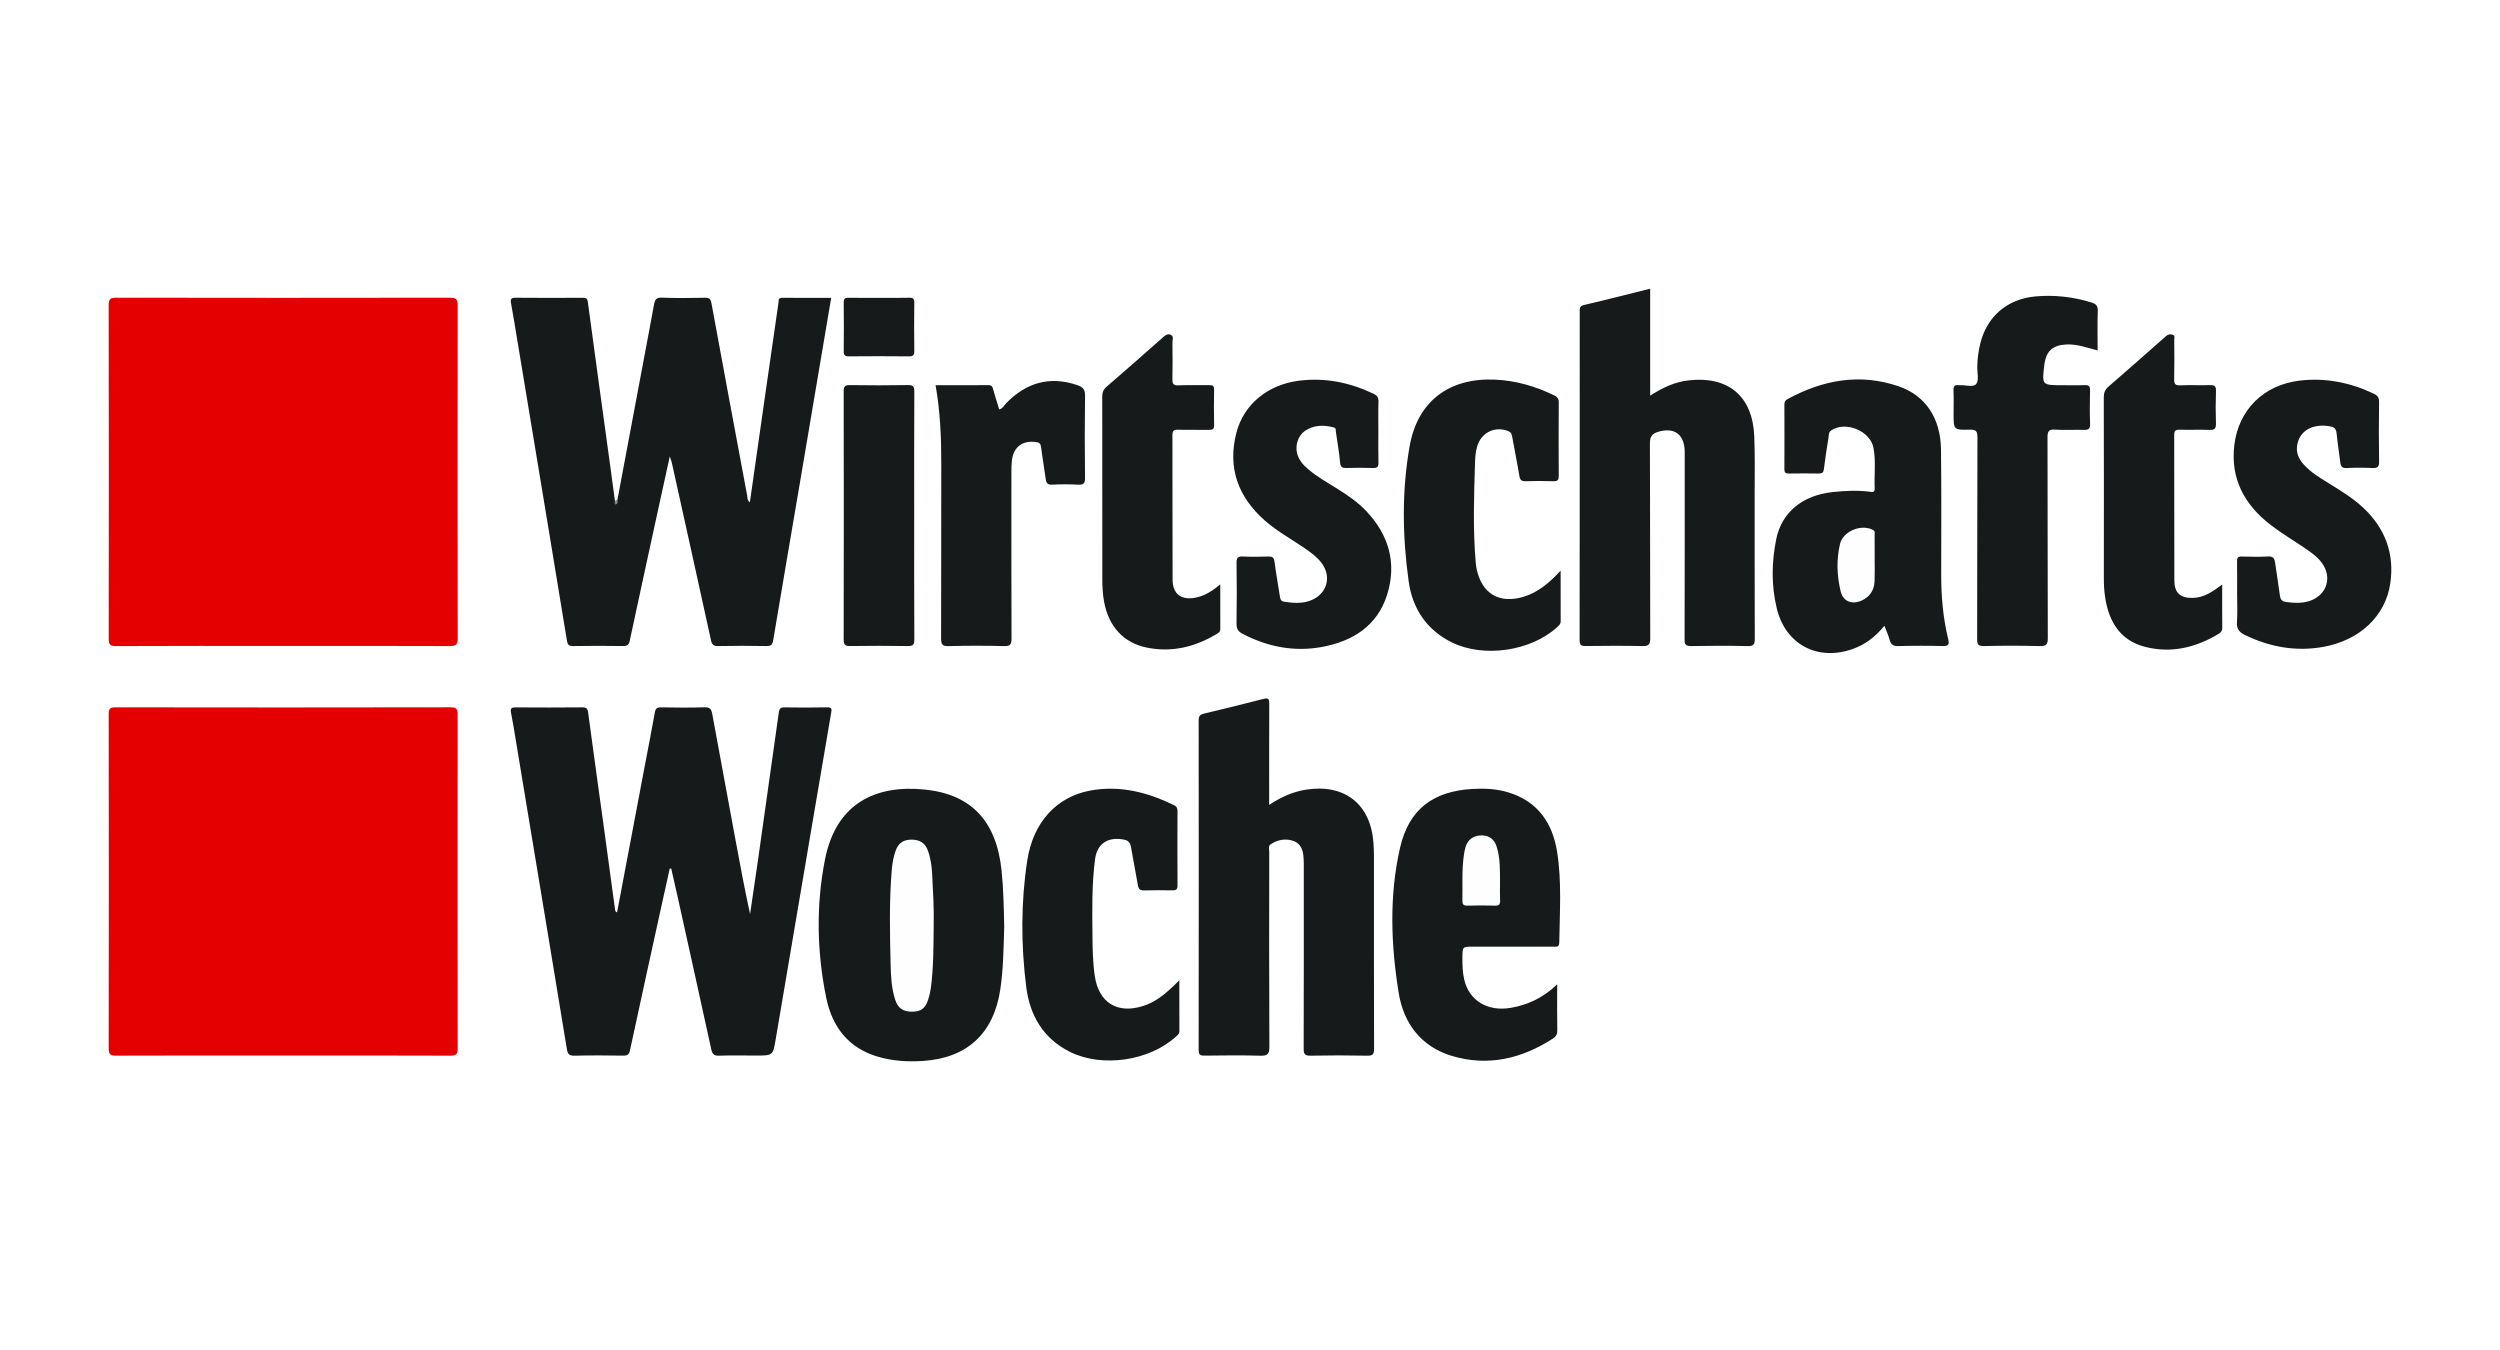
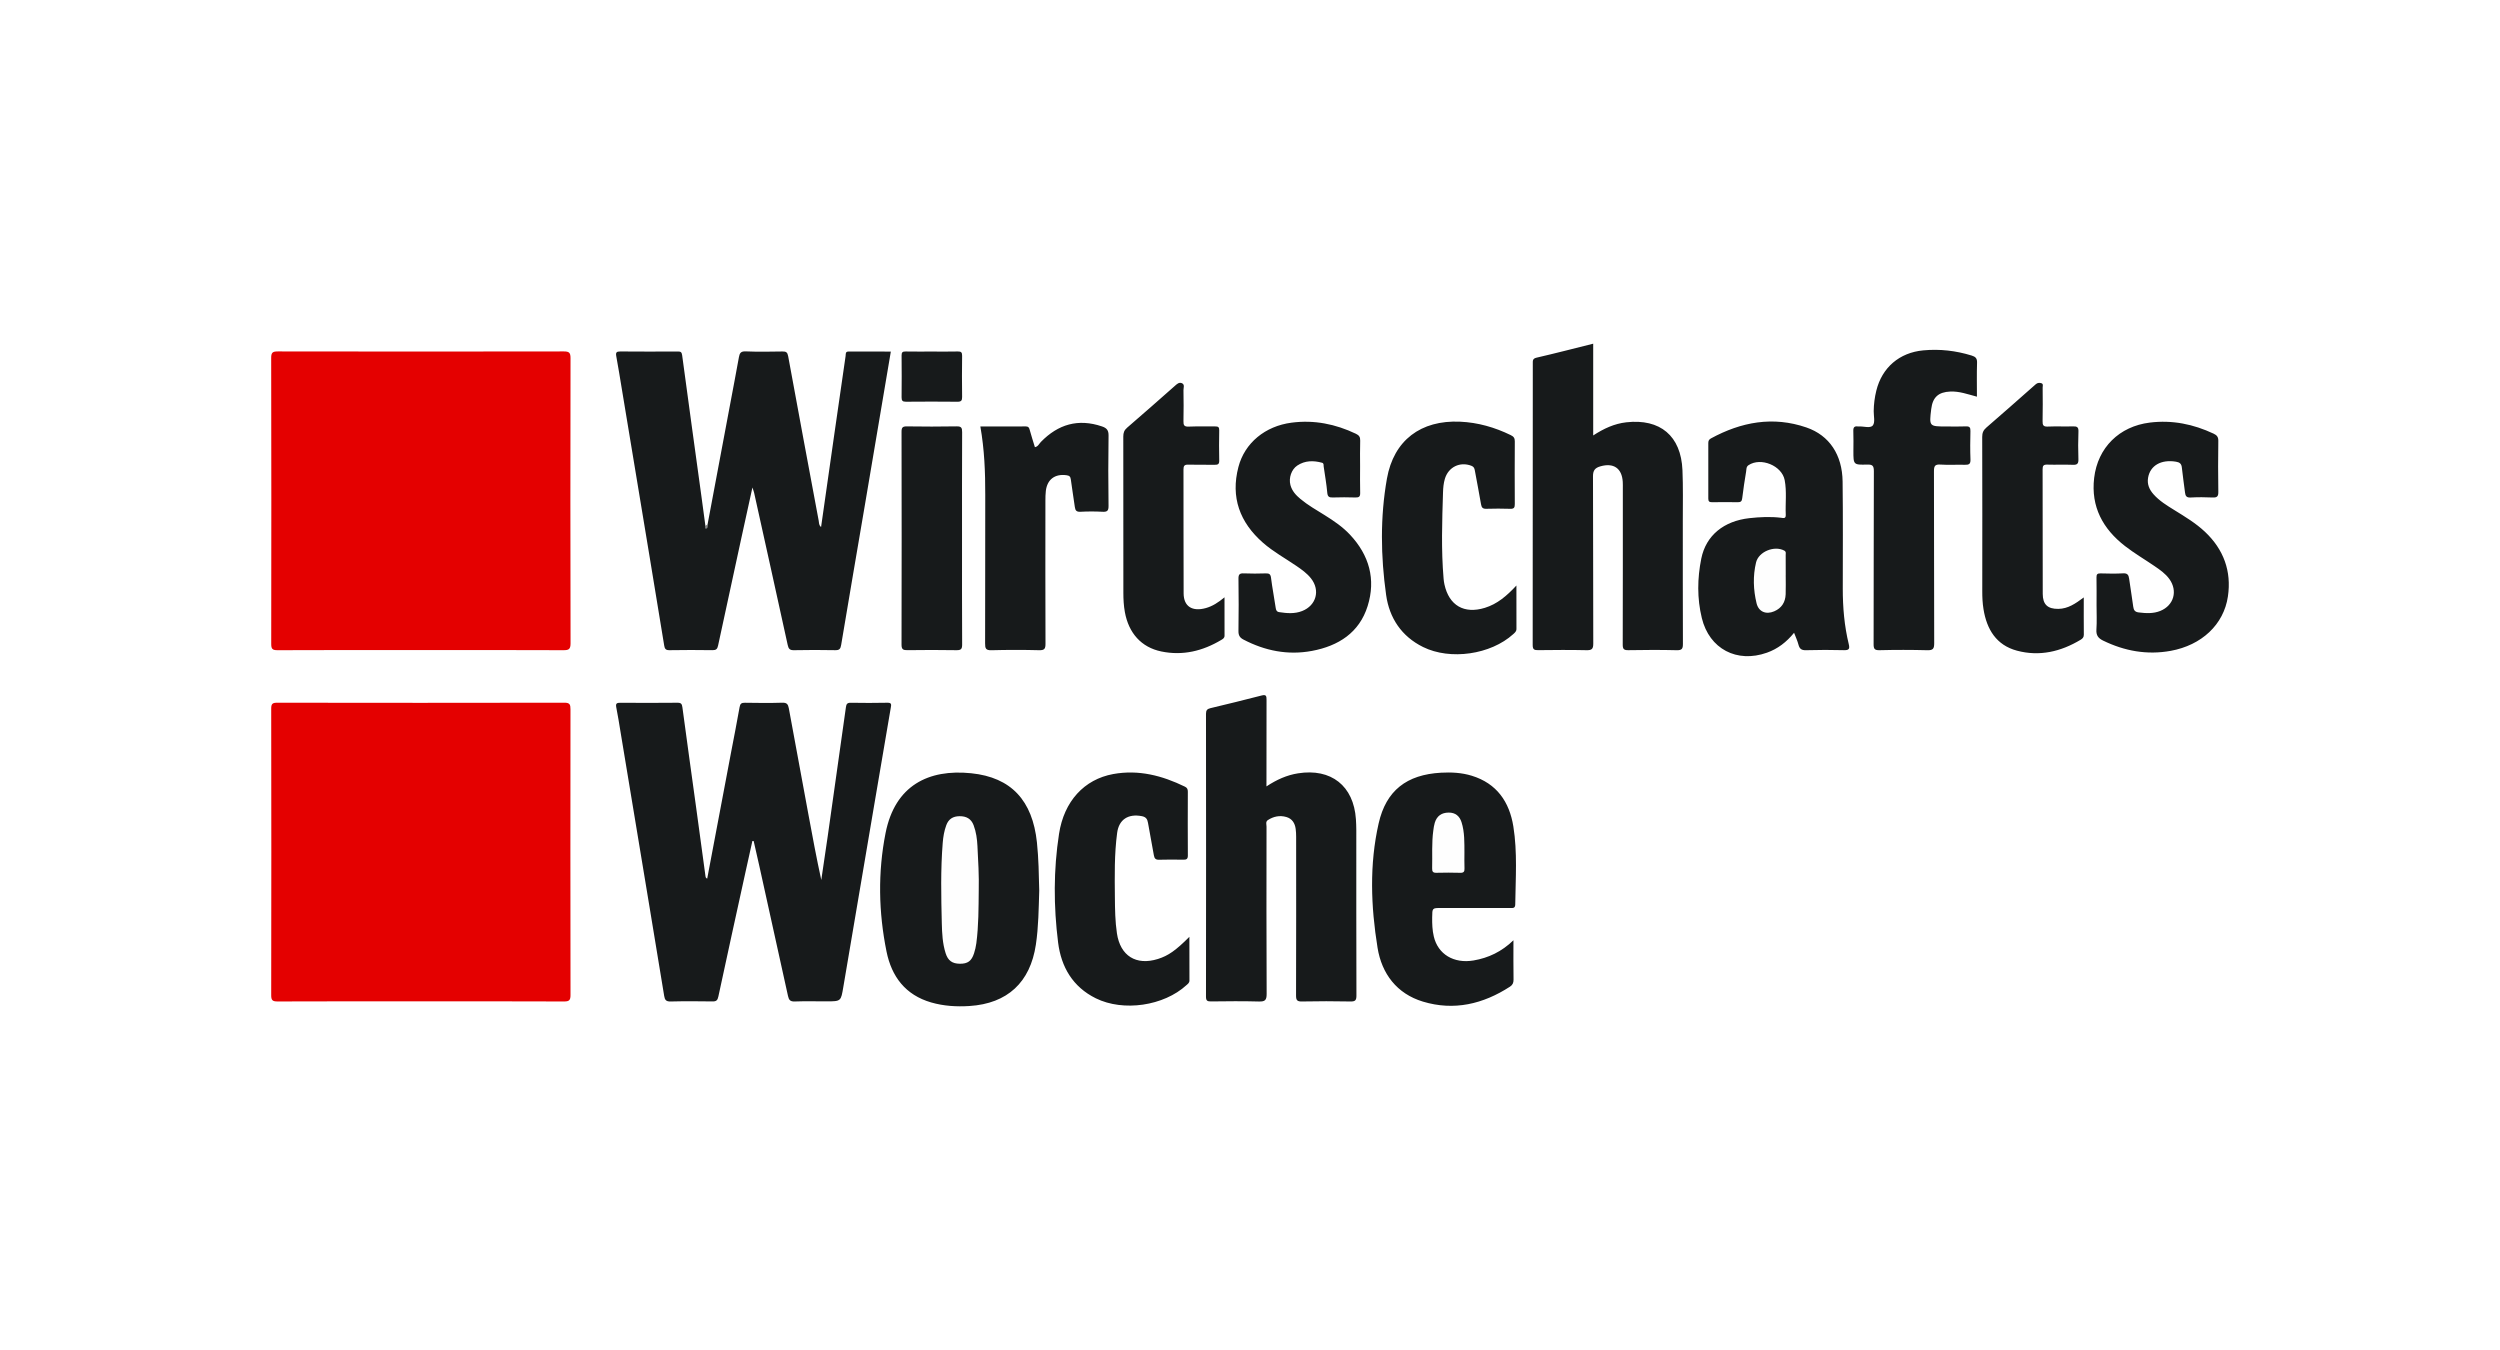
- <svg xmlns="http://www.w3.org/2000/svg" width="400" height="216" viewBox="0 92 400 216">
-   <path fill="#E40000" d="M45.276 195.348c-8.908 0-17.816-.018-26.727.025-.978.004-1.158-.288-1.157-1.196.027-17.778.031-35.556-.007-53.333-.002-1.041.299-1.213 1.261-1.211 17.777.03 35.556.031 53.333 0 .993-.002 1.254.236 1.252 1.246-.034 17.737-.037 35.475.005 53.212.003 1.131-.36 1.283-1.354 1.279-8.868-.037-17.737-.022-26.606-.022zm.021 65.536c-8.908 0-17.816-.015-26.726.021-.93.005-1.185-.217-1.183-1.17.031-17.816.03-35.633.001-53.449-.001-.899.214-1.117 1.115-1.115 17.856.029 35.713.031 53.57-.004 1.019-.003 1.149.348 1.148 1.227-.021 17.777-.024 35.555.006 53.33.001.969-.28 1.187-1.208 1.183-8.906-.037-17.814-.023-26.723-.023z" />
-   <path fill="#171A1B" d="M107.16 230.964c-.444 2.005-.895 4.009-1.333 6.015-1.682 7.67-3.371 15.338-5.017 23.015-.148.698-.385.917-1.083.907-2.608-.037-5.22-.06-7.828.01-.846.021-1.079-.303-1.197-1.041-.884-5.462-1.793-10.918-2.697-16.376-1.807-10.914-3.615-21.829-5.425-32.743-.263-1.581-.504-3.168-.819-4.738-.156-.779.186-.834.813-.83 3.532.022 7.065.031 10.599-.007.678-.008.845.212.93.849.833 6.24 1.708 12.475 2.565 18.711.583 4.252 1.158 8.504 1.736 12.755.027.196.046.405.327.493l4.438-23.476c.537-2.835 1.106-5.663 1.602-8.506.114-.655.349-.834.99-.823 2.328.037 4.658.062 6.985-.01.834-.025 1.071.293 1.205 1.025 1.207 6.623 2.439 13.242 3.666 19.861.751 4.058 1.503 8.114 2.395 12.186.396-2.688.803-5.375 1.187-8.064a8218.355 8218.355 0 0 0 3.41-24.179c.081-.585.251-.828.885-.817 2.288.034 4.577.049 6.864-.006.796-.02.718.357.628.877-1.06 6.203-2.115 12.406-3.17 18.61-1.9 11.183-3.81 22.364-5.693 33.55-.45 2.668-.41 2.676-3.168 2.676-1.968 0-3.938-.051-5.901.022-.822.03-1.089-.277-1.25-1.017-1.77-8.101-3.565-16.194-5.357-24.291-.341-1.541-.698-3.08-1.049-4.619a16.437 16.437 0 0 1-.238-.019zm-8.363-59.049l4.236-22.56c.539-2.874 1.093-5.746 1.609-8.624.135-.75.33-1.15 1.268-1.109 2.283.099 4.574.056 6.861.018.682-.011.932.15 1.064.883 1.873 10.246 3.792 20.484 5.702 30.723.07.38.009.809.44 1.138.826-5.792 1.643-11.535 2.464-17.277.699-4.88 1.404-9.76 2.112-14.639.052-.355-.084-.825.576-.82 2.604.021 5.207.009 7.861.009-1.635 9.663-3.245 19.221-4.867 28.779-1.468 8.651-2.962 17.298-4.402 25.954-.124.748-.337.991-1.104.978a194.029 194.029 0 0 0-7.705.002c-.775.017-1.009-.261-1.164-.974-2.067-9.467-4.167-18.928-6.263-28.389-.05-.227-.141-.444-.317-.992-.735 3.352-1.404 6.389-2.065 9.428-1.455 6.691-2.914 13.382-4.346 20.078-.133.623-.368.853-1.026.844a252.187 252.187 0 0 0-8.066.004c-.716.013-.868-.32-.961-.89a9280.06 9280.06 0 0 0-2.71-16.489c-1.727-10.437-3.454-20.874-5.184-31.311-.34-2.056-.668-4.114-1.047-6.163-.128-.694.047-.884.759-.877 3.572.034 7.145.024 10.717.006.517-.003.734.083.815.685 1.171 8.741 2.382 17.477 3.582 26.213.256 1.867.503 3.734.755 5.602.076.075.136.276.175.242.13-.117.15-.314.231-.472zm104.27 48.869c1.938-1.273 3.801-2.107 5.893-2.438 6.175-.979 10.38 2.328 10.797 8.559.045.681.072 1.363.073 2.046.004 10.276-.011 20.556.023 30.833.003.895-.207 1.145-1.116 1.126a217.562 217.562 0 0 0-9.032-.001c-.907.02-1.122-.227-1.118-1.123.034-9.876.021-19.753.018-29.629 0-.479-.025-.963-.088-1.438-.139-1.081-.667-1.918-1.745-2.228-1.217-.35-2.389-.112-3.445.578-.459.301-.247.813-.248 1.226-.013 10.397-.031 20.797.021 31.194.006 1.193-.322 1.457-1.46 1.425-2.968-.085-5.94-.052-8.912-.013-.718.01-.946-.148-.944-.916.023-17.584.022-35.168.001-52.752 0-.656.224-.899.817-1.043 3.192-.768 6.384-1.539 9.561-2.368.857-.224.92.106.918.811-.022 4.857-.013 9.716-.013 14.573l-.001 1.578zm60.961-82.594v17.118c1.979-1.286 3.94-2.2 6.18-2.453 6.313-.713 10.202 2.53 10.473 8.919.132 3.125.063 6.26.063 9.391.007 7.667-.013 15.333.021 22.999.003.882-.138 1.237-1.145 1.212-3.009-.077-6.021-.06-9.029-.007-.844.015-1.061-.212-1.057-1.057.029-9.713.02-19.426.02-29.139 0-.401.011-.804-.013-1.204-.153-2.554-1.724-3.607-4.19-2.894-.99.287-1.37.762-1.364 1.858.047 10.396.014 20.791.053 31.186.004 1.006-.256 1.275-1.253 1.253-3.01-.067-6.021-.046-9.03-.009-.737.009-1.021-.119-1.021-.958.026-17.5.021-35 .02-52.5 0-.524-.063-.935.703-1.11 3.464-.797 6.909-1.693 10.569-2.605zM160.676 240.238c-.11 3.365-.127 6.732-.629 10.078-1.053 7.022-5.286 10.979-12.387 11.437-2.413.155-4.81.013-7.15-.666-4.801-1.392-7.38-4.825-8.326-9.497-1.487-7.344-1.632-14.771-.175-22.119 1.761-8.878 8.021-11.955 15.973-11.142 7.488.767 11.437 5.106 12.263 12.896.316 2.998.362 6.005.431 9.013zm140.829-48.118c-1.424 1.754-3.046 2.998-5.06 3.715-5.6 1.996-10.747-.696-12.152-6.454-.897-3.679-.841-7.425-.099-11.103.881-4.347 4.225-7.015 8.993-7.542 1.96-.217 3.917-.307 5.882-.073.412.049.918.226.884-.541-.098-2.161.209-4.337-.201-6.483-.52-2.705-4.455-4.309-6.746-2.785-.451.3-.381.77-.447 1.175-.273 1.66-.531 3.324-.73 4.995-.066.563-.263.749-.817.74a154.443 154.443 0 0 0-4.813-.001c-.515.007-.701-.156-.698-.684.017-3.45.015-6.901.001-10.352-.002-.41.125-.666.486-.862 5.665-3.085 11.595-4.188 17.819-2.046 4.292 1.476 6.691 5.113 6.752 10.085.082 6.66.038 13.321.032 19.981-.004 3.501.291 6.969 1.12 10.376.203.834.056 1.129-.869 1.107a128.331 128.331 0 0 0-7.101.006c-.85.026-1.213-.257-1.416-1.035-.179-.693-.493-1.351-.82-2.219zm-52.357 57.369c0 2.618-.021 4.985.016 7.352.009.591-.181.988-.654 1.298-5.021 3.262-10.458 4.553-16.258 2.793-4.86-1.475-7.672-5.187-8.457-10.039-1.247-7.709-1.542-15.507.2-23.197 1.391-6.143 5.229-9.111 11.648-9.469 1.935-.107 3.854-.009 5.718.563 4.677 1.435 7.031 4.876 7.771 9.469.771 4.813.416 9.687.353 14.537-.011.772-.466.675-.946.675-4.293-.003-8.587-.002-12.882-.002-1.666 0-1.65 0-1.67 1.729-.014 1.209.025 2.414.303 3.589.78 3.317 3.735 5.094 7.409 4.472 2.783-.474 5.239-1.633 7.449-3.77zm86.472-101.415c-1.741-.46-3.291-1.031-4.971-.958-2.217.096-3.288 1.057-3.556 3.26-.396 3.257-.396 3.257 2.849 3.257 1.204 0 2.41.041 3.611-.016.707-.034.874.217.855.885-.044 1.765-.063 3.533.007 5.296.034.846-.289 1.004-1.034.982-1.522-.045-3.056.065-4.572-.041-1.072-.074-1.209.341-1.207 1.282.033 10.674.006 21.349.046 32.023.004 1.032-.2 1.364-1.298 1.332a169.547 169.547 0 0 0-8.907-.005c-.932.021-1.103-.262-1.1-1.134.03-10.754.004-21.509.047-32.263.003-1.015-.252-1.262-1.248-1.233-2.567.072-2.569.021-2.569-2.528 0-1.244.039-2.49-.015-3.731-.031-.704.219-.955.888-.85.039.006.08.003.12 0 .907-.065 2.147.401 2.633-.199.457-.565.152-1.755.162-2.67.015-1.29.179-2.56.486-3.809 1.063-4.315 4.306-7.106 8.767-7.521 3.071-.286 6.079.055 9.029.968.692.214 1.028.505 1 1.321-.07 2.083-.023 4.169-.023 6.352zm-115.082 13.004c0 1.645-.032 3.291.015 4.935.02.691-.203.891-.88.868a64.296 64.296 0 0 0-4.212-.001c-.677.021-.979-.114-1.048-.887-.146-1.634-.436-3.256-.67-4.882-.038-.26.063-.612-.304-.711-1.606-.435-3.185-.431-4.623.526-1.087.722-1.631 2.313-1.273 3.643.291 1.091 1.021 1.889 1.867 2.592 1.393 1.157 2.964 2.049 4.493 3 1.708 1.061 3.366 2.189 4.749 3.662 3.582 3.816 4.852 8.316 3.295 13.308-1.555 4.988-5.472 7.452-10.386 8.373-4.485.841-8.76-.008-12.797-2.121-.686-.359-.934-.801-.92-1.597.054-3.249.049-6.5.003-9.749-.011-.795.212-1.034 1.002-.997 1.361.064 2.729.046 4.091.005.634-.019.892.136.979.826.234 1.867.599 3.718.868 5.581.065.456.185.75.673.824 1.438.217 2.869.34 4.27-.212 2.641-1.04 3.406-3.87 1.644-6.094-.758-.955-1.74-1.649-2.736-2.331-2.083-1.424-4.312-2.642-6.218-4.313-4.329-3.797-6.06-8.479-4.583-14.134 1.175-4.503 5.009-7.623 9.9-8.266 4.227-.555 8.203.251 12.021 2.071.592.282.818.607.798 1.269-.053 1.601-.018 3.207-.018 4.812zm137.4 25.895c0-1.726.021-3.452-.012-5.178-.012-.574.163-.767.746-.751 1.402.037 2.813.069 4.213-.011.802-.045 1.033.288 1.128.984.238 1.748.543 3.486.768 5.235.085.658.322.99 1.021 1.074 1.37.166 2.724.247 4.031-.283 2.523-1.024 3.288-3.725 1.694-5.94-.742-1.032-1.771-1.736-2.798-2.438-1.82-1.243-3.731-2.365-5.471-3.712-4.139-3.206-6.405-7.339-5.769-12.724.673-5.673 4.702-9.618 10.383-10.321 4.19-.518 8.126.29 11.911 2.069.612.287.881.624.87 1.347a298.69 298.69 0 0 0 .002 9.513c.016.871-.261 1.085-1.084 1.046-1.36-.065-2.73-.07-4.093.003-.759.04-.962-.282-1.037-.937-.18-1.553-.439-3.098-.591-4.653-.071-.749-.449-.984-1.114-1.094-2.75-.454-4.797.719-5.185 2.993-.207 1.211.229 2.202 1.007 3.082 1.105 1.251 2.521 2.104 3.917 2.969 1.978 1.226 3.973 2.42 5.68 4.027 3.497 3.292 4.986 7.368 4.29 12.073-.777 5.265-4.924 9.099-10.672 10.146-4.411.804-8.607.042-12.62-1.913-.888-.433-1.313-.978-1.243-2.032.105-1.518.028-3.048.028-4.574zm-169.247 61.873c0 2.881-.008 5.516.01 8.147.002.442-.299.633-.556.868-4.229 3.878-11.771 4.998-16.915 2.455-4.297-2.125-6.46-5.838-7.033-10.406-.847-6.752-.868-13.539.175-20.281.938-6.072 4.688-10.154 10.101-11.146 4.736-.865 9.141.283 13.378 2.346.426.207.55.48.549.938-.016 3.974-.022 7.946.004 11.92.006.697-.321.779-.883.771-1.483-.021-2.971-.042-4.455.009-.662.023-.898-.218-1.004-.841-.34-2.016-.754-4.018-1.091-6.031-.12-.719-.378-1.111-1.162-1.262-2.501-.477-4.259.595-4.596 3.123-.531 3.984-.459 8.007-.423 12.02.021 2.243.049 4.492.383 6.725.629 4.205 3.582 6.052 7.653 4.777 1.911-.601 3.322-1.58 5.865-4.132zm61.01-65.542c0 2.899-.01 5.496.008 8.092.003.48-.306.712-.599.979-4.2 3.818-11.737 4.918-16.825 2.403-4.025-1.99-6.286-5.413-6.89-9.71-1.013-7.221-1.123-14.506.151-21.706 1.266-7.152 6.321-10.947 13.646-10.621 3.33.148 6.466 1.05 9.457 2.509.546.266.758.548.753 1.163a874.962 874.962 0 0 0-.002 11.683c.005.654-.133.926-.852.899a69.688 69.688 0 0 0-4.456-.003c-.658.018-.889-.209-.996-.863-.343-2.095-.78-4.175-1.149-6.267-.075-.434-.191-.719-.643-.893-2.137-.829-4.298.233-4.952 2.438-.243.82-.318 1.661-.345 2.497-.166 5.375-.353 10.753.109 16.125.03.358.079.718.156 1.069.858 3.937 3.672 5.567 7.544 4.371 2.299-.708 4.061-2.199 5.885-4.165zm-100.009-29.67c2.877 0 5.682.009 8.486-.009.461-.003.6.197.709.602.293 1.081.64 2.146.98 3.267.578-.096.784-.63 1.12-.976 3.209-3.298 6.956-4.402 11.392-2.896.866.294 1.247.698 1.23 1.706a459.049 459.049 0 0 0-.004 13.12c.013.936-.269 1.146-1.141 1.098a37.96 37.96 0 0 0-4.09.001c-.735.04-.971-.226-1.059-.9-.224-1.708-.531-3.405-.743-5.114-.068-.546-.266-.729-.798-.803-2.156-.302-3.612.766-3.867 2.923-.07.595-.08 1.2-.081 1.801-.006 8.907-.018 17.814.017 26.722.003.916-.196 1.22-1.167 1.198a168.43 168.43 0 0 0-8.906.005c-1.078.032-1.199-.351-1.194-1.284.033-9.228.003-18.457.027-27.685.014-4.252-.151-8.486-.911-12.776zm205.859 31.891c0 2.486-.014 4.723.01 6.958.005.483-.238.726-.6.944-3.693 2.22-7.663 3.159-11.868 2.036-3.86-1.031-5.641-3.978-6.249-7.743-.182-1.109-.232-2.23-.23-3.358.011-9.593.016-19.185-.01-28.777-.001-.745.194-1.246.773-1.744 2.949-2.538 5.856-5.127 8.777-7.699.151-.132.304-.263.452-.396.302-.27.671-.298 1.019-.19.431.134.252.541.254.829.015 2.087.04 4.174-.01 6.26-.019.756.146 1.046.971 1.008 1.562-.071 3.13.013 4.693-.035.734-.023 1.061.114 1.024.958a72.041 72.041 0 0 0-.006 5.176c.021.773-.182 1.065-1.003 1.033-1.604-.063-3.211.015-4.814-.034-.694-.021-.864.21-.862.879.022 7.746.006 15.492.024 23.238.005 1.987.932 2.827 2.921 2.797 1.788-.027 3.174-.973 4.734-2.14zm-160.309-.019c0 2.544-.007 4.85.005 7.156.002.451-.312.616-.617.799-3.465 2.07-7.181 2.976-11.177 2.148-3.73-.772-6.09-3.418-6.804-7.362-.215-1.19-.279-2.388-.278-3.593.004-9.714.008-19.427-.012-29.141-.001-.69.158-1.177.708-1.649 2.982-2.563 5.928-5.17 8.876-7.771.401-.354.811-.78 1.362-.53.56.254.274.855.281 1.294.031 1.926.043 3.854-.001 5.779-.019.749.136 1.058.977 1.021 1.644-.075 3.291-.002 4.937-.033.553-.01.771.117.759.722-.038 1.886-.042 3.773.001 5.659.016.686-.277.785-.858.774-1.646-.029-3.292.021-4.937-.024-.7-.02-.878.229-.876.898.02 7.707-.008 15.414.027 23.12.011 2.432 1.604 3.444 4.146 2.738 1.24-.346 2.311-1.031 3.481-2.005zm-48.97-10.948c0 6.582-.016 13.165.021 19.747.005.836-.201 1.079-1.054 1.064a296.843 296.843 0 0 0-9.149-.005c-.786.01-1.105-.123-1.104-1.023.031-13.245.029-26.49.003-39.735-.002-.798.221-1.001 1.002-.99 3.09.044 6.182.054 9.271-.005.881-.017 1.033.27 1.029 1.079-.034 6.623-.019 13.245-.019 19.868zm-5.594-34.904c1.602 0 3.203.028 4.804-.014.632-.017.813.173.806.806a277.359 277.359 0 0 0 0 7.686c.009.677-.182.892-.872.885-3.203-.034-6.405-.03-9.608-.002-.64.006-.819-.209-.812-.829.027-2.602.027-5.204-.001-7.806-.007-.594.199-.747.76-.737 1.64.03 3.282.011 4.923.011z" />
-   <path fill="#868889" d="M98.797 171.915c.078.335.049.737-.29.792-.235.039-.154-.347-.114-.563l.404-.229z" />
-   <path fill="#FEFEFE" d="M149.39 240.208c-.036 3.285-.02 6.573-.448 9.84a10.521 10.521 0 0 1-.425 1.867c-.469 1.454-1.186 1.964-2.636 1.955-1.422-.011-2.226-.565-2.667-1.96-.576-1.813-.67-3.707-.715-5.585-.12-5.009-.231-10.019.172-15.022.09-1.119.272-2.222.665-3.281.428-1.155 1.249-1.672 2.485-1.68 1.275-.009 2.167.493 2.616 1.689.471 1.248.646 2.564.712 3.885.141 2.762.307 5.523.241 8.292zm150.553-58.871c0 1.2.035 2.4-.008 3.599-.055 1.485-.749 2.589-2.144 3.185-1.527.653-2.905.083-3.288-1.512-.604-2.512-.697-5.075-.093-7.604.482-2.023 3.415-3.204 5.258-2.22.396.211.27.541.272.832.016 1.24.007 2.479.007 3.72h-.004zm-59.941 51.845c0 .963-.03 1.926.012 2.885.026.604-.133.855-.792.836a78.49 78.49 0 0 0-4.447-.002c-.651.019-.811-.233-.795-.84.063-2.361-.109-4.73.221-7.084.064-.475.131-.955.271-1.412.389-1.268 1.268-1.889 2.592-1.898 1.264-.012 2.042.669 2.401 1.8.589 1.856.526 3.793.537 5.715z" />
+ <svg xmlns="http://www.w3.org/2000/svg" version="1.1" id="Ebene_1" x="0px" y="0px" width="400px" height="216px" viewBox="0 0 400 216" enable-background="new 0 0 400 216" xml:space="preserve">
+   <path fill="#E40000" d="M67.31,104.011c-7.639,0-15.279-0.016-22.921,0.021c-0.84,0.003-0.993-0.247-0.993-1.026  c0.023-15.247,0.027-30.493-0.006-45.738c-0.002-0.893,0.256-1.041,1.081-1.039c15.246,0.026,30.494,0.027,45.739,0  c0.852-0.001,1.075,0.203,1.074,1.069c-0.029,15.212-0.032,30.423,0.004,45.635c0.003,0.971-0.308,1.101-1.161,1.098  C82.522,103.998,74.916,104.011,67.31,104.011z M67.328,160.215c-7.64,0-15.279-0.014-22.921,0.019  c-0.797,0.003-1.016-0.188-1.014-1.005c0.027-15.278,0.026-30.559,0.001-45.836c-0.001-0.772,0.184-0.959,0.957-0.957  c15.313,0.025,30.627,0.026,45.942-0.003c0.874-0.004,0.985,0.298,0.984,1.051c-0.018,15.246-0.021,30.493,0.004,45.737  c0.001,0.83-0.24,1.018-1.036,1.014C82.607,160.203,74.969,160.215,67.328,160.215z" />
+   <path fill="#171A1B" d="M120.382,134.556c-0.381,1.719-0.768,3.438-1.143,5.157c-1.443,6.578-2.891,13.153-4.303,19.738  c-0.126,0.598-0.33,0.787-0.929,0.777c-2.236-0.03-4.477-0.05-6.713,0.01c-0.725,0.018-0.925-0.262-1.026-0.893  c-0.759-4.685-1.538-9.363-2.313-14.045c-1.55-9.359-3.1-18.72-4.652-28.08c-0.226-1.356-0.432-2.717-0.703-4.063  c-0.134-0.668,0.16-0.716,0.698-0.712c3.028,0.019,6.058,0.027,9.089-0.006c0.581-0.007,0.725,0.183,0.797,0.729  c0.714,5.352,1.465,10.697,2.2,16.046c0.5,3.646,0.993,7.293,1.488,10.939c0.024,0.168,0.041,0.347,0.281,0.423l3.807-20.135  c0.461-2.43,0.948-4.855,1.374-7.294c0.098-0.562,0.3-0.715,0.849-0.706c1.997,0.033,3.995,0.055,5.991-0.008  c0.715-0.021,0.918,0.252,1.034,0.878c1.035,5.681,2.091,11.356,3.144,17.033c0.644,3.48,1.289,6.96,2.053,10.452  c0.34-2.307,0.688-4.609,1.019-6.916c0.985-6.911,1.96-13.822,2.924-20.737c0.069-0.5,0.215-0.71,0.759-0.7  c1.962,0.029,3.925,0.042,5.886-0.004c0.683-0.018,0.616,0.306,0.539,0.751c-0.909,5.32-1.813,10.64-2.719,15.96  c-1.628,9.592-3.267,19.179-4.882,28.773c-0.386,2.288-0.352,2.295-2.716,2.295c-1.689,0-3.378-0.044-5.062,0.018  c-0.705,0.026-0.934-0.237-1.072-0.872c-1.517-6.946-3.058-13.888-4.594-20.832c-0.292-1.322-0.598-2.642-0.899-3.961  C120.518,134.567,120.45,134.561,120.382,134.556L120.382,134.556z M113.21,83.915l3.633-19.347  c0.461-2.466,0.937-4.928,1.379-7.397c0.115-0.643,0.283-0.985,1.088-0.95c1.957,0.084,3.922,0.047,5.883,0.016  c0.585-0.011,0.8,0.128,0.913,0.757c1.606,8.787,3.252,17.566,4.891,26.348c0.059,0.326,0.007,0.694,0.376,0.976  c0.709-4.967,1.41-9.892,2.113-14.816c0.6-4.186,1.204-8.37,1.812-12.555c0.044-0.304-0.072-0.708,0.494-0.703  c2.232,0.018,4.465,0.008,6.741,0.008c-1.402,8.287-2.782,16.483-4.173,24.68c-1.26,7.419-2.54,14.835-3.775,22.259  c-0.106,0.641-0.289,0.849-0.947,0.838c-2.202-0.044-4.406-0.043-6.608,0.002c-0.665,0.014-0.866-0.224-0.998-0.835  c-1.773-8.119-3.574-16.233-5.372-24.347c-0.043-0.195-0.121-0.381-0.272-0.85c-0.63,2.874-1.204,5.479-1.771,8.085  c-1.249,5.738-2.5,11.477-3.727,17.219c-0.114,0.534-0.316,0.731-0.88,0.724c-2.306-0.036-4.611-0.035-6.917,0.003  c-0.615,0.011-0.745-0.275-0.824-0.764c-0.771-4.713-1.545-9.428-2.324-14.14c-1.481-8.951-2.962-17.902-4.446-26.853  c-0.292-1.763-0.573-3.528-0.897-5.286c-0.11-0.595,0.04-0.758,0.651-0.752c3.063,0.029,6.127,0.021,9.19,0.005  c0.444-0.001,0.63,0.072,0.699,0.588c1.004,7.496,2.043,14.988,3.072,22.48c0.22,1.602,0.432,3.203,0.647,4.804  c0.066,0.064,0.117,0.237,0.15,0.207C113.123,84.219,113.14,84.05,113.21,83.915L113.21,83.915z M202.632,125.825  c1.661-1.092,3.26-1.808,5.054-2.092c5.296-0.839,8.902,1.997,9.26,7.342c0.038,0.583,0.062,1.167,0.063,1.753  c0.003,8.813-0.01,17.63,0.02,26.443c0.003,0.768-0.178,0.982-0.957,0.965c-2.581-0.053-5.164-0.053-7.745,0  c-0.778,0.018-0.963-0.195-0.959-0.963c0.028-8.471,0.018-16.941,0.015-25.41c0-0.412-0.021-0.826-0.075-1.234  c-0.119-0.926-0.572-1.645-1.497-1.909c-1.043-0.301-2.048-0.097-2.953,0.494c-0.395,0.26-0.213,0.698-0.214,1.052  c-0.011,8.916-0.026,17.835,0.019,26.753c0.005,1.022-0.277,1.25-1.252,1.222c-2.545-0.072-5.094-0.044-7.644-0.012  c-0.615,0.01-0.812-0.126-0.809-0.785c0.02-15.081,0.019-30.161,0.001-45.24c0-0.562,0.192-0.771,0.7-0.895  c2.738-0.658,5.475-1.32,8.201-2.03c0.734-0.193,0.788,0.091,0.786,0.694c-0.019,4.166-0.011,8.334-0.011,12.499L202.632,125.825  L202.632,125.825z M254.912,54.991v14.682c1.697-1.104,3.379-1.888,5.301-2.104c5.413-0.611,8.748,2.169,8.98,7.647  c0.113,2.681,0.056,5.37,0.056,8.055c0.005,6.575-0.013,13.149,0.017,19.724c0.003,0.756-0.118,1.06-0.981,1.039  c-2.581-0.066-5.164-0.051-7.743-0.005c-0.725,0.012-0.91-0.182-0.906-0.906c0.024-8.33,0.017-16.661,0.017-24.991  c0-0.344,0.01-0.689-0.012-1.033c-0.131-2.19-1.479-3.094-3.593-2.481c-0.85,0.246-1.175,0.653-1.17,1.594  c0.041,8.915,0.012,17.831,0.045,26.745c0.004,0.863-0.219,1.094-1.074,1.074c-2.581-0.058-5.163-0.039-7.743-0.007  c-0.633,0.007-0.876-0.103-0.876-0.822c0.021-15.008,0.018-30.016,0.017-45.024c0-0.449-0.054-0.801,0.604-0.952  C248.82,56.542,251.774,55.774,254.912,54.991L254.912,54.991z M166.278,142.508c-0.095,2.887-0.109,5.774-0.54,8.644  c-0.903,6.021-4.533,9.415-10.623,9.81c-2.069,0.132-4.125,0.009-6.132-0.572c-4.117-1.193-6.329-4.139-7.14-8.146  c-1.276-6.298-1.399-12.668-0.15-18.969c1.51-7.613,6.879-10.253,13.699-9.555c6.422,0.657,9.809,4.378,10.517,11.059  C166.178,137.349,166.218,139.929,166.278,142.508z M287.053,101.243c-1.223,1.504-2.612,2.571-4.34,3.186  c-4.803,1.711-9.217-0.598-10.421-5.536c-0.77-3.155-0.722-6.367-0.086-9.522c0.757-3.727,3.624-6.015,7.713-6.467  c1.681-0.186,3.359-0.263,5.044-0.063c0.354,0.042,0.788,0.193,0.758-0.464c-0.083-1.854,0.18-3.719-0.172-5.56  c-0.446-2.32-3.82-3.695-5.785-2.389c-0.387,0.258-0.326,0.661-0.383,1.008c-0.234,1.424-0.456,2.851-0.626,4.283  c-0.058,0.483-0.227,0.643-0.701,0.635c-1.376-0.021-2.752-0.021-4.127,0c-0.442,0.005-0.602-0.134-0.599-0.587  c0.014-2.959,0.012-5.919,0-8.879c-0.001-0.352,0.107-0.571,0.416-0.738c4.859-2.646,9.945-3.592,15.283-1.755  c3.681,1.266,5.738,4.385,5.79,8.649c0.07,5.712,0.032,11.424,0.027,17.135c-0.003,3.002,0.25,5.977,0.961,8.899  c0.174,0.716,0.048,0.969-0.745,0.95c-2.03-0.055-4.061-0.053-6.091,0.005c-0.729,0.022-1.04-0.22-1.215-0.888  C287.602,102.552,287.334,101.987,287.053,101.243L287.053,101.243z M242.151,150.443c0,2.244-0.018,4.274,0.015,6.305  c0.007,0.505-0.155,0.848-0.561,1.112c-4.307,2.797-8.97,3.904-13.943,2.396c-4.169-1.266-6.579-4.448-7.253-8.61  c-1.069-6.611-1.322-13.298,0.172-19.895c1.192-5.268,4.484-7.812,9.988-8.119c1.66-0.091,3.307-0.007,4.904,0.483  c4.011,1.229,6.03,4.181,6.664,8.12c0.661,4.127,0.357,8.307,0.303,12.468c-0.01,0.661-0.399,0.577-0.811,0.577  c-3.682-0.002-7.364-0.002-11.049-0.002c-1.427,0-1.414,0-1.432,1.484c-0.012,1.037,0.021,2.069,0.261,3.077  c0.668,2.844,3.202,4.369,6.353,3.836C238.15,153.269,240.255,152.275,242.151,150.443z M316.309,63.469  c-1.492-0.395-2.821-0.885-4.263-0.822c-1.9,0.082-2.819,0.906-3.049,2.795c-0.34,2.793-0.34,2.793,2.442,2.793  c1.032,0,2.067,0.035,3.097-0.013c0.607-0.029,0.75,0.186,0.733,0.759c-0.037,1.515-0.054,3.031,0.006,4.542  c0.03,0.726-0.248,0.861-0.886,0.843c-1.306-0.04-2.621,0.055-3.921-0.035c-0.92-0.064-1.037,0.292-1.035,1.099  c0.028,9.154,0.005,18.309,0.039,27.463c0.004,0.885-0.172,1.17-1.113,1.142c-2.546-0.067-5.093-0.069-7.639-0.004  c-0.799,0.019-0.945-0.224-0.943-0.973c0.025-9.223,0.004-18.445,0.041-27.668c0.002-0.871-0.216-1.083-1.07-1.058  c-2.202,0.061-2.204,0.018-2.204-2.168c0-1.067,0.034-2.136-0.013-3.199c-0.026-0.604,0.188-0.819,0.761-0.729  c0.034,0.004,0.069,0.002,0.104,0c0.777-0.057,1.842,0.344,2.257-0.17c0.393-0.485,0.132-1.505,0.14-2.291  c0.013-1.106,0.152-2.195,0.417-3.267c0.911-3.701,3.692-6.094,7.518-6.449c2.635-0.246,5.215,0.047,7.744,0.829  c0.593,0.184,0.881,0.434,0.857,1.134C316.269,59.807,316.309,61.596,316.309,63.469L316.309,63.469z M217.615,74.621  c0,1.41-0.027,2.822,0.013,4.232c0.017,0.592-0.175,0.764-0.755,0.744c-1.203-0.041-2.409-0.041-3.612-0.001  c-0.58,0.018-0.84-0.098-0.898-0.761c-0.125-1.401-0.374-2.793-0.574-4.187c-0.033-0.223,0.054-0.525-0.262-0.61  c-1.376-0.374-2.731-0.37-3.964,0.451c-0.933,0.62-1.399,1.984-1.093,3.124c0.251,0.937,0.876,1.621,1.603,2.224  c1.193,0.992,2.541,1.757,3.852,2.573c1.466,0.911,2.888,1.876,4.073,3.14c3.071,3.272,4.162,7.132,2.826,11.413  c-1.334,4.278-4.692,6.391-8.907,7.181c-3.846,0.721-7.512-0.006-10.975-1.819c-0.588-0.308-0.801-0.687-0.789-1.37  c0.046-2.786,0.042-5.574,0.002-8.361c-0.009-0.682,0.182-0.887,0.86-0.854c1.167,0.054,2.34,0.039,3.509,0.003  c0.543-0.017,0.765,0.118,0.84,0.709c0.199,1.601,0.513,3.188,0.744,4.786c0.055,0.391,0.158,0.643,0.577,0.706  c1.232,0.187,2.46,0.292,3.661-0.181c2.266-0.893,2.921-3.32,1.41-5.226c-0.649-0.819-1.492-1.415-2.347-2  c-1.786-1.221-3.697-2.266-5.332-3.698c-3.713-3.257-5.198-7.271-3.93-12.122c1.007-3.861,4.295-6.538,8.49-7.089  c3.625-0.476,7.035,0.215,10.31,1.776c0.507,0.242,0.701,0.52,0.685,1.088C217.585,71.867,217.615,73.244,217.615,74.621z   M335.449,96.828c0-1.48,0.019-2.96-0.01-4.44c-0.012-0.493,0.14-0.658,0.64-0.644c1.202,0.032,2.412,0.06,3.613-0.009  c0.688-0.039,0.887,0.246,0.967,0.844c0.204,1.5,0.466,2.989,0.659,4.489c0.073,0.565,0.276,0.849,0.876,0.921  c1.175,0.143,2.335,0.212,3.456-0.243c2.164-0.878,2.819-3.194,1.453-5.094c-0.637-0.886-1.519-1.489-2.399-2.091  c-1.562-1.066-3.2-2.028-4.692-3.184c-3.55-2.749-5.493-6.293-4.947-10.912c0.577-4.864,4.032-8.248,8.904-8.851  c3.594-0.444,6.968,0.249,10.215,1.774c0.525,0.247,0.756,0.536,0.746,1.156c-0.043,2.719-0.042,5.439,0.002,8.158  c0.015,0.747-0.224,0.931-0.93,0.897c-1.166-0.055-2.341-0.061-3.51,0.002c-0.651,0.035-0.825-0.242-0.89-0.803  c-0.154-1.332-0.376-2.657-0.507-3.991c-0.062-0.642-0.385-0.844-0.956-0.938c-2.358-0.389-4.113,0.616-4.446,2.567  c-0.177,1.039,0.196,1.888,0.864,2.644c0.947,1.072,2.161,1.804,3.358,2.546c1.696,1.052,3.407,2.075,4.871,3.454  c3,2.822,4.276,6.318,3.679,10.353c-0.665,4.516-4.222,7.804-9.151,8.702c-3.783,0.689-7.381,0.036-10.822-1.641  c-0.763-0.371-1.127-0.838-1.067-1.743C335.516,99.449,335.449,98.137,335.449,96.828z M190.302,149.891  c0,2.471-0.006,4.73,0.01,6.987c0.001,0.379-0.257,0.544-0.478,0.744c-3.626,3.326-10.094,4.286-14.507,2.105  c-3.685-1.822-5.54-5.007-6.031-8.925c-0.726-5.79-0.744-11.611,0.15-17.394c0.804-5.207,4.02-8.707,8.663-9.559  c4.062-0.74,7.839,0.242,11.473,2.014c0.366,0.177,0.472,0.41,0.471,0.804c-0.014,3.409-0.019,6.813,0.003,10.223  c0.005,0.599-0.275,0.669-0.757,0.662c-1.271-0.02-2.548-0.037-3.821,0.007c-0.568,0.02-0.77-0.187-0.861-0.722  c-0.292-1.729-0.646-3.446-0.936-5.172c-0.103-0.616-0.324-0.952-0.997-1.082c-2.145-0.41-3.652,0.509-3.941,2.678  c-0.456,3.416-0.394,6.866-0.362,10.31c0.018,1.922,0.042,3.852,0.328,5.767c0.539,3.605,3.072,5.19,6.563,4.097  C186.911,152.919,188.122,152.08,190.302,149.891z M242.626,93.682c0,2.486-0.01,4.713,0.006,6.94  c0.003,0.411-0.263,0.609-0.514,0.839c-3.601,3.274-10.065,4.217-14.429,2.06c-3.452-1.706-5.391-4.642-5.909-8.327  c-0.869-6.192-0.963-12.44,0.129-18.616c1.086-6.133,5.422-9.388,11.703-9.108c2.855,0.126,5.546,0.9,8.11,2.151  c0.469,0.228,0.65,0.47,0.646,0.998c-0.021,3.339-0.022,6.679-0.001,10.019c0.004,0.562-0.114,0.794-0.73,0.771  c-1.273-0.042-2.548-0.042-3.821-0.002c-0.564,0.015-0.763-0.18-0.854-0.74c-0.294-1.797-0.669-3.581-0.985-5.375  c-0.064-0.372-0.164-0.616-0.551-0.766c-1.834-0.709-3.687,0.2-4.248,2.091c-0.208,0.703-0.272,1.425-0.295,2.142  c-0.143,4.61-0.304,9.222,0.092,13.829c0.027,0.307,0.069,0.615,0.135,0.916c0.736,3.377,3.148,4.775,6.47,3.749  C239.55,96.646,241.062,95.368,242.626,93.682z M156.857,68.236c2.467,0,4.873,0.008,7.278-0.007  c0.395-0.002,0.514,0.169,0.608,0.516c0.251,0.928,0.549,1.841,0.841,2.802c0.495-0.082,0.672-0.541,0.96-0.838  c2.752-2.827,5.965-3.774,9.771-2.483c0.742,0.252,1.069,0.599,1.054,1.463c-0.055,3.75-0.056,7.501-0.003,11.252  c0.012,0.802-0.23,0.982-0.978,0.941c-1.168-0.063-2.339-0.063-3.508,0.001c-0.631,0.034-0.833-0.193-0.908-0.772  c-0.192-1.464-0.456-2.919-0.638-4.385c-0.058-0.468-0.228-0.625-0.684-0.688c-1.848-0.26-3.097,0.656-3.317,2.506  c-0.06,0.51-0.067,1.029-0.068,1.544c-0.006,7.639-0.016,15.277,0.014,22.917c0.002,0.786-0.168,1.047-1,1.028  c-2.546-0.066-5.093-0.064-7.638,0.004c-0.925,0.028-1.028-0.301-1.024-1.101c0.028-7.915,0.003-15.829,0.023-23.743  C157.65,75.547,157.509,71.916,156.857,68.236L156.857,68.236z M333.403,95.587c0,2.131-0.012,4.05,0.009,5.966  c0.004,0.415-0.204,0.623-0.515,0.81c-3.167,1.904-6.572,2.709-10.179,1.746c-3.311-0.884-4.837-3.412-5.358-6.64  c-0.156-0.952-0.199-1.913-0.197-2.88c0.009-8.227,0.014-16.454-0.009-24.679c-0.001-0.639,0.167-1.069,0.663-1.496  c2.529-2.177,5.021-4.397,7.527-6.602c0.13-0.114,0.26-0.226,0.388-0.34c0.259-0.231,0.575-0.255,0.874-0.163  c0.369,0.114,0.216,0.464,0.218,0.71c0.013,1.791,0.033,3.58-0.01,5.369c-0.015,0.647,0.126,0.897,0.834,0.864  c1.339-0.061,2.685,0.011,4.023-0.03c0.63-0.02,0.911,0.098,0.88,0.822c-0.056,1.479-0.058,2.959-0.005,4.439  c0.017,0.663-0.157,0.913-0.861,0.886c-1.376-0.054-2.754,0.012-4.129-0.03c-0.596-0.018-0.741,0.18-0.739,0.753  c0.02,6.644,0.005,13.287,0.021,19.929c0.003,1.705,0.799,2.425,2.505,2.399C330.876,97.399,332.065,96.587,333.403,95.587  L333.403,95.587z M195.921,95.57c0,2.182-0.006,4.159,0.005,6.137c0.002,0.388-0.268,0.528-0.529,0.686  c-2.972,1.775-6.159,2.553-9.585,1.842c-3.199-0.663-5.224-2.931-5.836-6.314c-0.184-1.021-0.238-2.048-0.238-3.081  c0.003-8.331,0.007-16.661-0.011-24.991c-0.001-0.592,0.136-1.01,0.607-1.414c2.558-2.199,5.084-4.435,7.612-6.665  c0.344-0.303,0.696-0.669,1.168-0.455c0.48,0.218,0.235,0.733,0.241,1.111c0.026,1.651,0.037,3.304-0.001,4.956  c-0.017,0.642,0.116,0.907,0.837,0.875c1.411-0.064,2.822-0.001,4.235-0.028c0.474-0.008,0.661,0.101,0.65,0.619  c-0.033,1.618-0.036,3.236,0.001,4.854c0.013,0.588-0.238,0.673-0.736,0.664c-1.411-0.025-2.823,0.018-4.233-0.021  c-0.601-0.018-0.753,0.197-0.751,0.77c0.017,6.609-0.007,13.219,0.023,19.829c0.01,2.085,1.376,2.953,3.556,2.347  C194,96.993,194.917,96.406,195.921,95.57L195.921,95.57z M153.924,86.182c0,5.645-0.013,11.29,0.019,16.935  c0.004,0.717-0.173,0.925-0.905,0.913c-2.615-0.042-5.23-0.044-7.846-0.004c-0.674,0.008-0.948-0.106-0.947-0.878  c0.027-11.359,0.025-22.717,0.002-34.077c-0.001-0.684,0.19-0.857,0.86-0.849c2.65,0.038,5.302,0.046,7.951-0.004  c0.756-0.015,0.886,0.231,0.883,0.924C153.912,74.822,153.924,80.502,153.924,86.182L153.924,86.182z M149.127,56.248  c1.373,0,2.747,0.024,4.12-0.011c0.542-0.015,0.697,0.147,0.691,0.69c-0.031,2.197-0.031,4.395,0,6.591  c0.008,0.581-0.156,0.765-0.748,0.76c-2.747-0.03-5.494-0.027-8.24-0.002c-0.549,0.005-0.703-0.179-0.696-0.712  c0.023-2.231,0.023-4.462,0-6.694c-0.007-0.509,0.17-0.641,0.651-0.632C146.311,56.264,147.72,56.248,149.127,56.248z" />
+   <path fill="#868889" d="M113.21,83.915c0.067,0.288,0.042,0.632-0.249,0.679c-0.202,0.034-0.132-0.298-0.098-0.482L113.21,83.915z" />
+   <path fill="#FEFEFE" d="M156.598,142.483c-0.031,2.817-0.017,5.637-0.384,8.438c-0.072,0.543-0.195,1.079-0.364,1.602  c-0.402,1.246-1.017,1.684-2.261,1.677c-1.22-0.011-1.91-0.486-2.288-1.682c-0.494-1.555-0.574-3.18-0.612-4.789  c-0.104-4.297-0.199-8.593,0.147-12.885c0.077-0.96,0.233-1.904,0.57-2.813c0.367-0.989,1.071-1.434,2.131-1.44  c1.094-0.007,1.858,0.424,2.243,1.449c0.404,1.069,0.555,2.199,0.611,3.331C156.513,137.74,156.656,140.108,156.598,142.483  L156.598,142.483z M285.713,91.995c0,1.029,0.03,2.058-0.007,3.086c-0.047,1.274-0.643,2.221-1.839,2.732  c-1.31,0.56-2.491,0.071-2.819-1.296c-0.519-2.154-0.598-4.353-0.08-6.522c0.413-1.734,2.929-2.748,4.51-1.903  c0.339,0.181,0.231,0.464,0.232,0.713c0.014,1.063,0.007,2.126,0.007,3.19H285.713z M234.308,136.457  c0,0.825-0.025,1.651,0.011,2.475c0.021,0.518-0.114,0.733-0.68,0.716c-1.271-0.035-2.543-0.037-3.813-0.002  c-0.559,0.018-0.696-0.198-0.683-0.72c0.055-2.023-0.093-4.055,0.19-6.075c0.054-0.407,0.112-0.819,0.232-1.212  c0.333-1.086,1.086-1.619,2.222-1.625c1.085-0.011,1.752,0.572,2.06,1.542C234.353,133.148,234.298,134.809,234.308,136.457  L234.308,136.457z" />
</svg>
